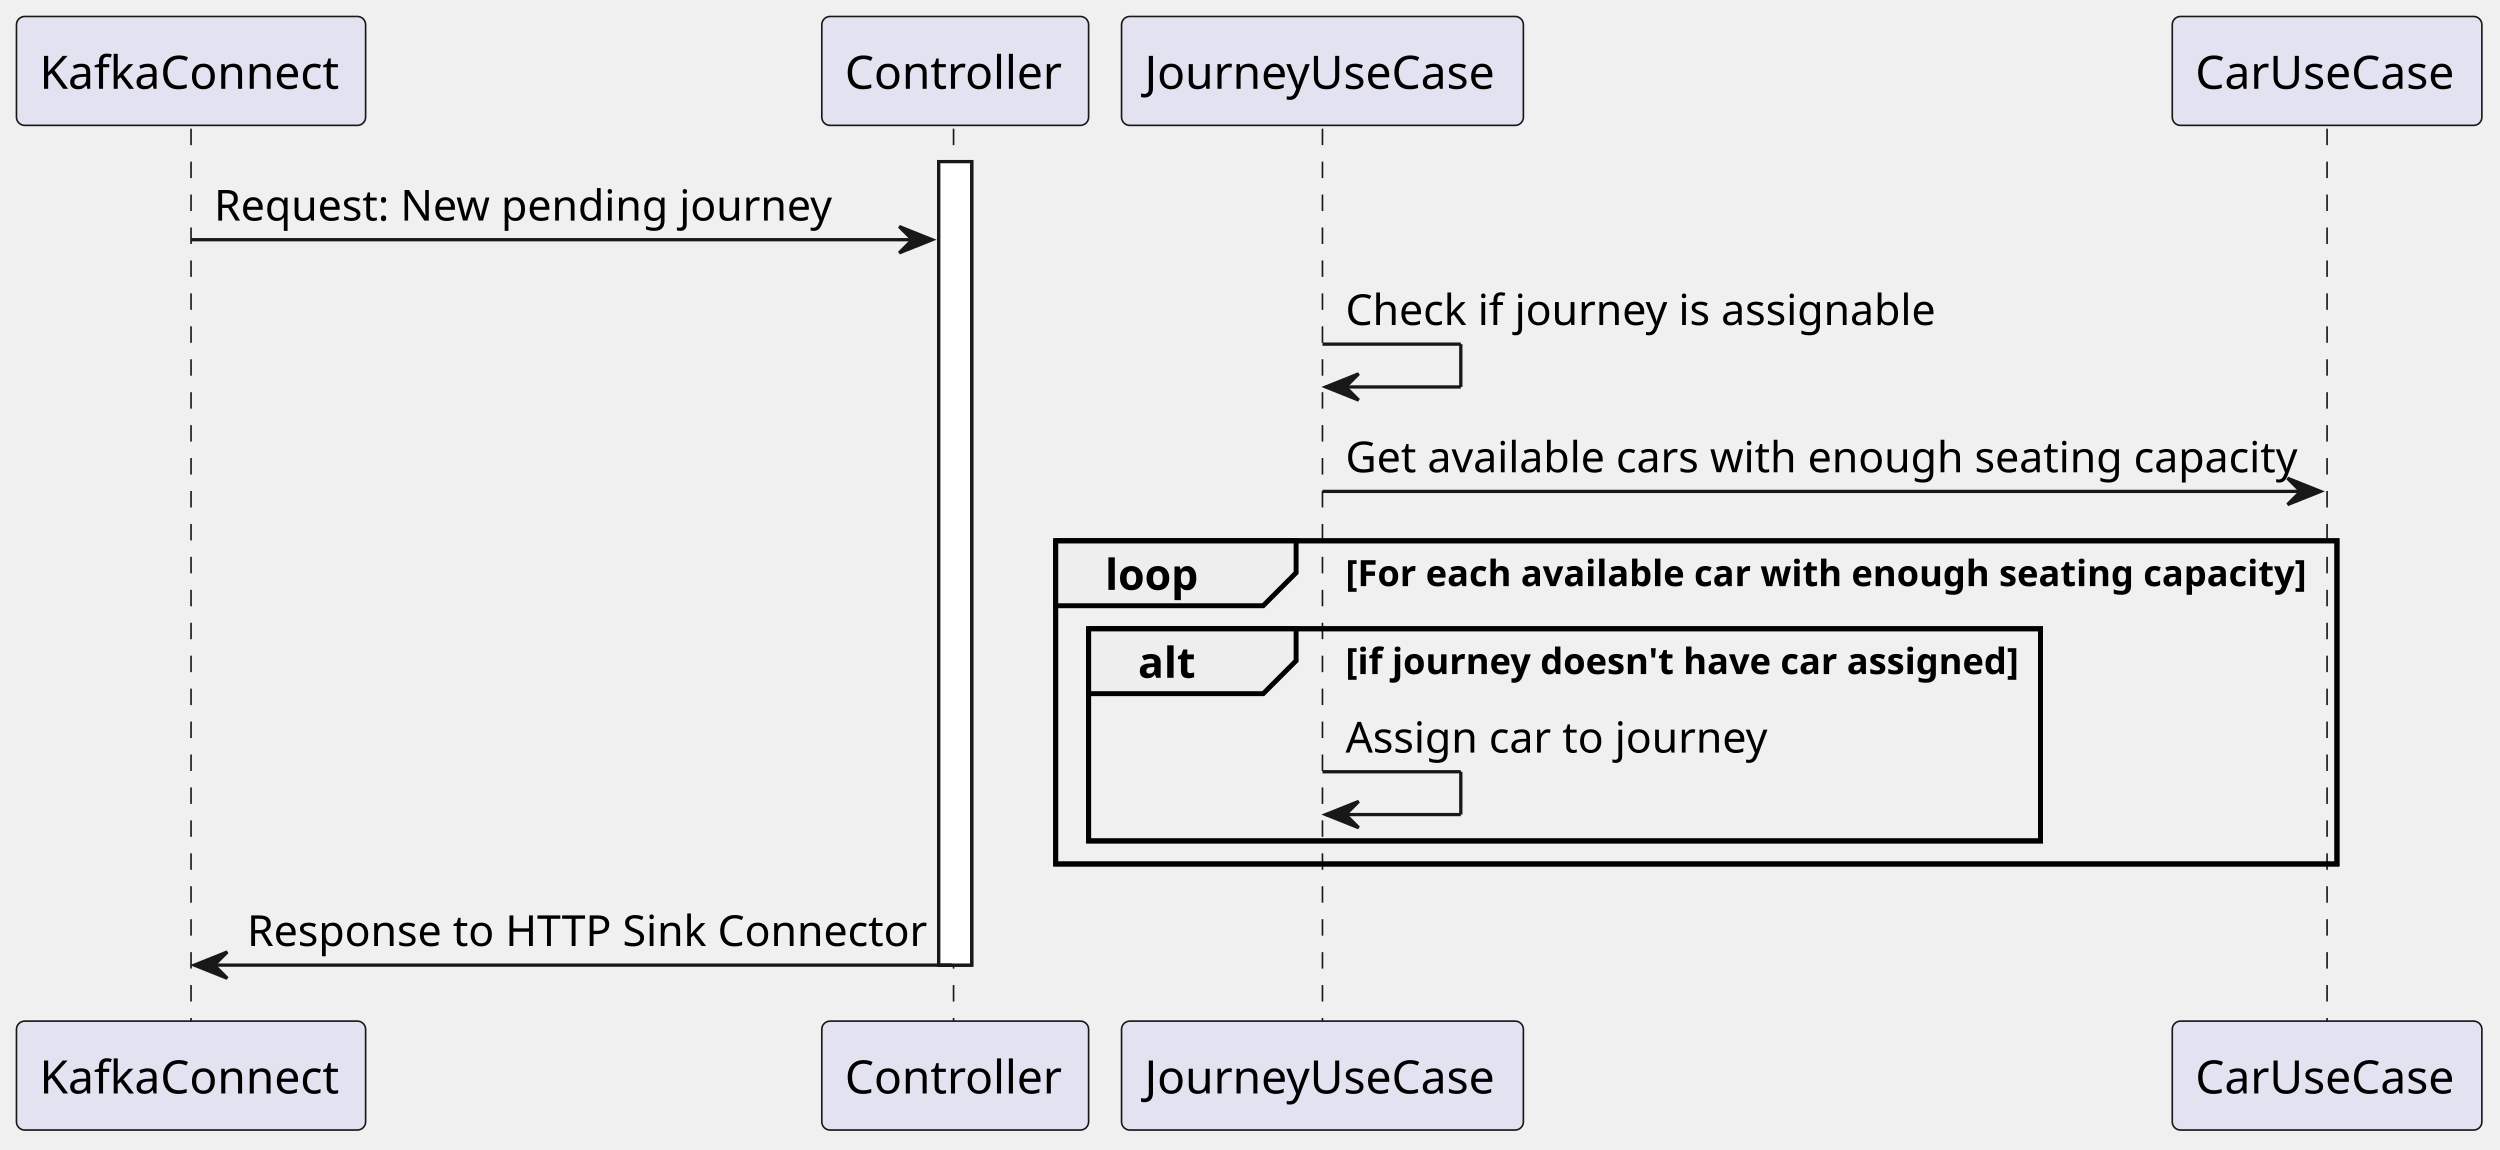
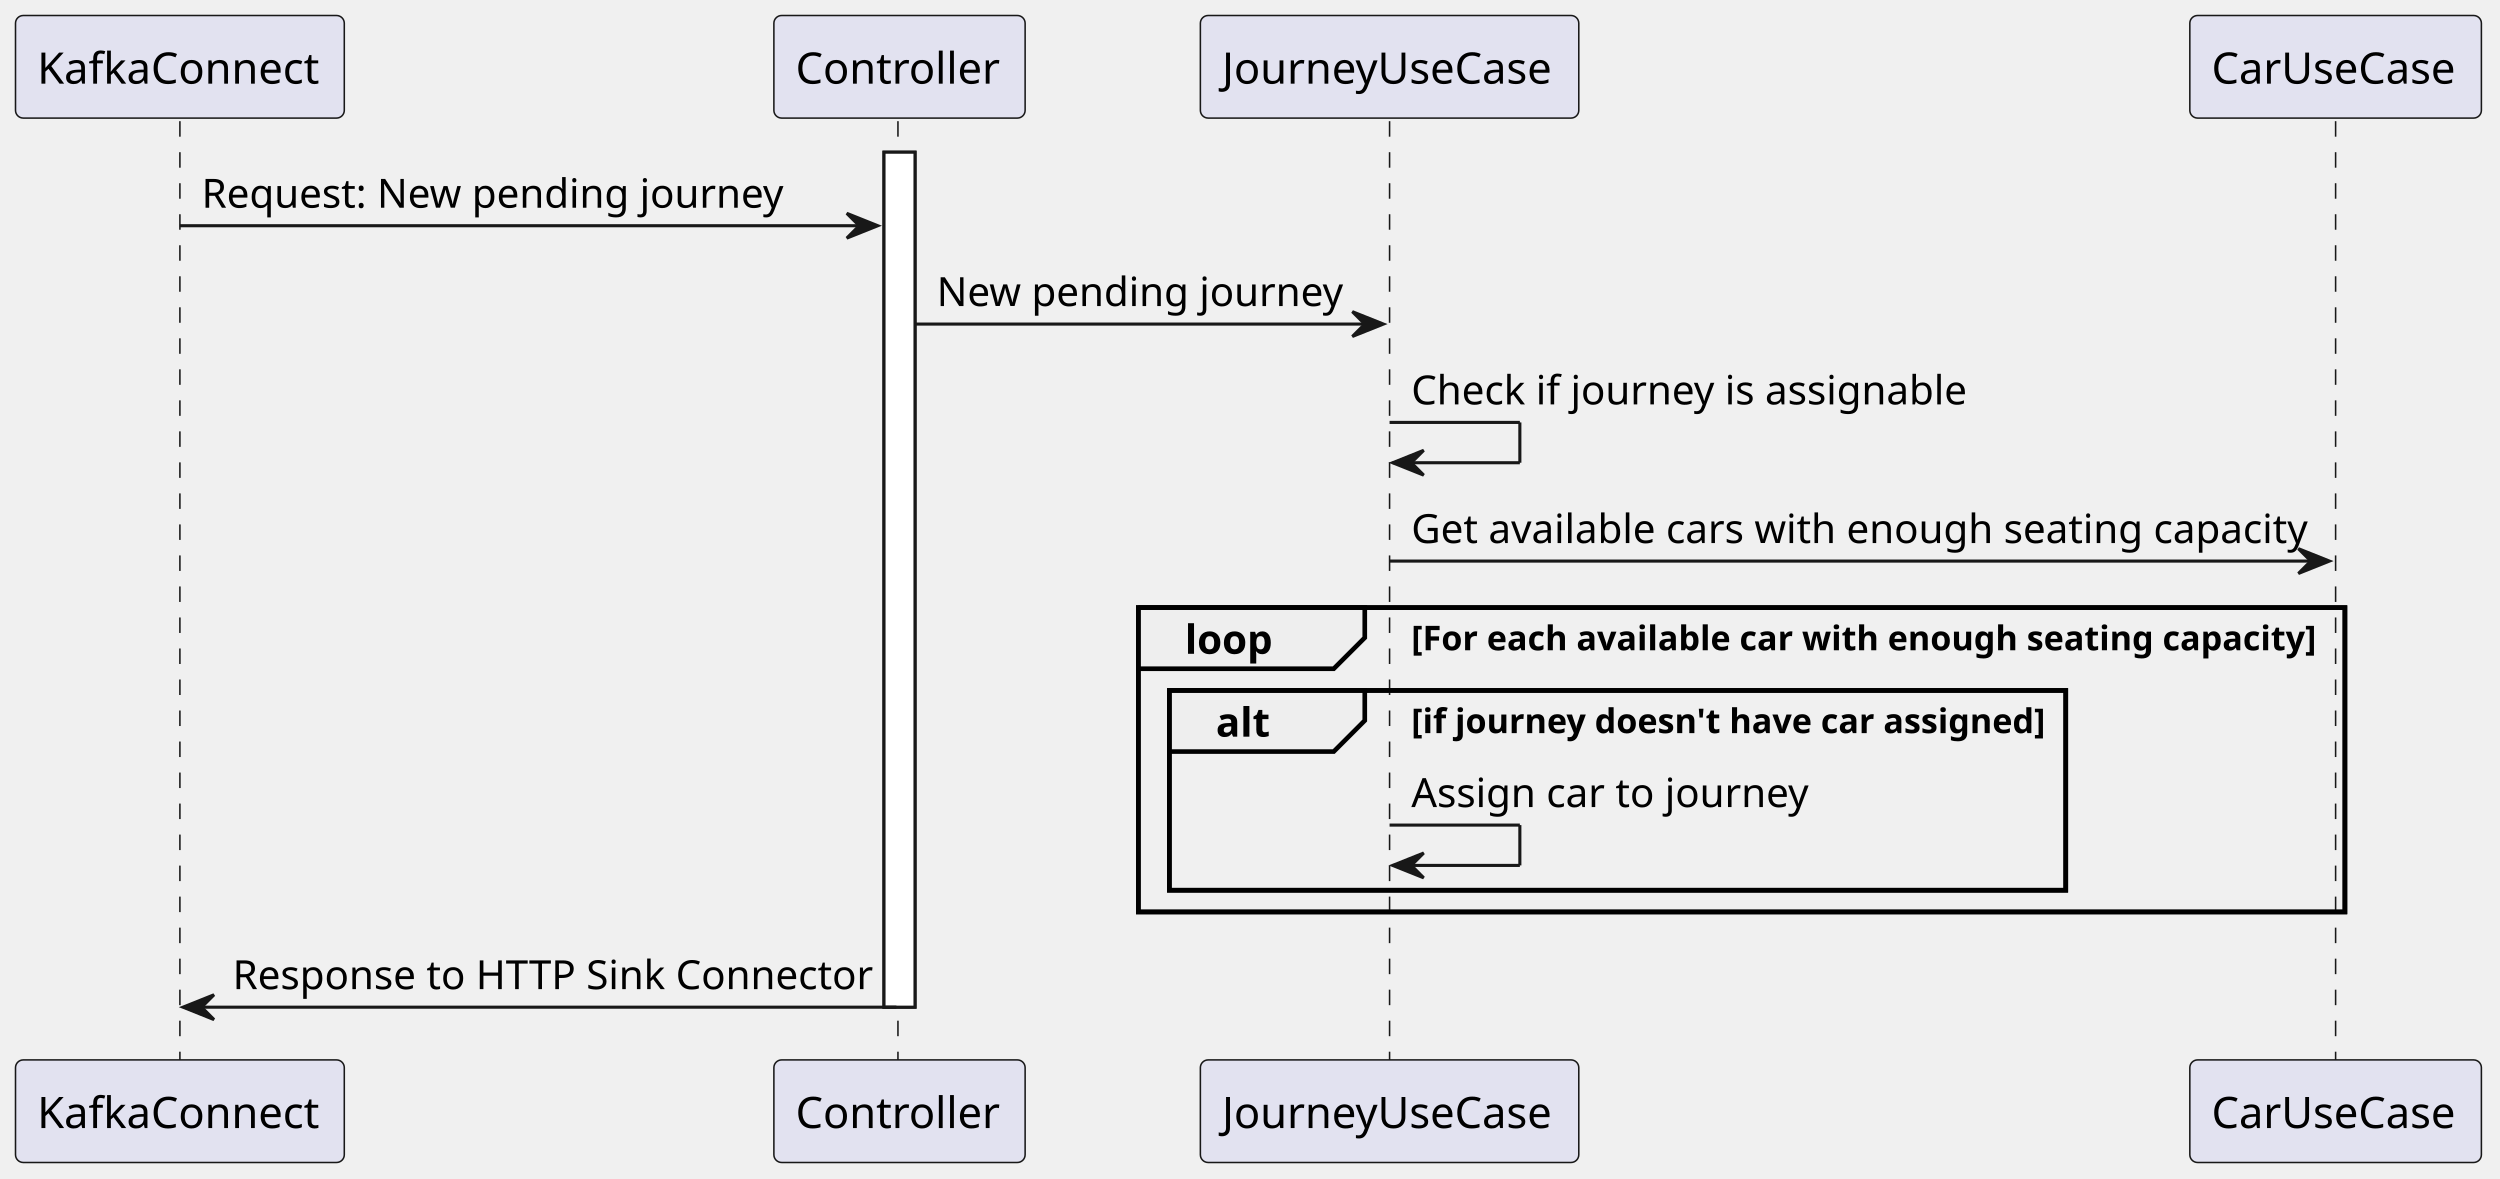
- <svg xmlns="http://www.w3.org/2000/svg" contentStyleType="text/css" height="349px" preserveAspectRatio="none" style="width:759px;height:349px;background:#FFFFFF;" version="1.1" viewBox="0 0 759 349" width="759px" zoomAndPan="magnify">
+ <svg xmlns="http://www.w3.org/2000/svg" contentStyleType="text/css" height="380px" preserveAspectRatio="none" style="width:806px;height:380px;background:#FFFFFF;" version="1.1" viewBox="0 0 806 380" width="806px" zoomAndPan="magnify">
  <defs />
  <g>
-     <rect fill="#FFFFFF" height="243.942" style="stroke:#181818;stroke-width:1.0;" width="10" x="285" y="49.068" />
-     <rect fill="none" height="98.118" style="stroke:#000000;stroke-width:1.5;" width="389" x="320.5" y="164.186" />
-     <rect fill="none" height="64.412" style="stroke:#000000;stroke-width:1.5;" width="289" x="330.5" y="190.892" />
-     <line style="stroke:#181818;stroke-width:0.5;stroke-dasharray:5.0,5.0;" x1="58" x2="58" y1="39.068" y2="311.01" />
-     <line style="stroke:#181818;stroke-width:0.5;stroke-dasharray:5.0,5.0;" x1="289.5" x2="289.5" y1="39.068" y2="311.01" />
-     <line style="stroke:#181818;stroke-width:0.5;stroke-dasharray:5.0,5.0;" x1="401.5" x2="401.5" y1="39.068" y2="311.01" />
-     <line style="stroke:#181818;stroke-width:0.5;stroke-dasharray:5.0,5.0;" x1="706.5" x2="706.5" y1="39.068" y2="311.01" />
+     <rect fill="#FFFFFF" height="275.648" style="stroke:#181818;stroke-width:1.0;" width="10" x="285" y="49.068" />
+     <rect fill="none" height="98.118" style="stroke:#000000;stroke-width:1.5;" width="389" x="367" y="195.892" />
+     <rect fill="none" height="64.412" style="stroke:#000000;stroke-width:1.5;" width="289" x="377" y="222.598" />
+     <line style="stroke:#181818;stroke-width:0.5;stroke-dasharray:5.0,5.0;" x1="58" x2="58" y1="39.068" y2="342.716" />
+     <line style="stroke:#181818;stroke-width:0.5;stroke-dasharray:5.0,5.0;" x1="289.5" x2="289.5" y1="39.068" y2="342.716" />
+     <line style="stroke:#181818;stroke-width:0.5;stroke-dasharray:5.0,5.0;" x1="448" x2="448" y1="39.068" y2="342.716" />
+     <line style="stroke:#181818;stroke-width:0.5;stroke-dasharray:5.0,5.0;" x1="753" x2="753" y1="39.068" y2="342.716" />
    <rect fill="#E2E2F0" height="33.068" rx="2.5" ry="2.5" style="stroke:#181818;stroke-width:0.5;" width="106" x="5" y="5" />
    <text fill="#000000" font-family="sans-serif" font-size="14" lengthAdjust="spacing" textLength="92" x="12" y="26.966">KafkaConnect</text>
-     <rect fill="#E2E2F0" height="33.068" rx="2.5" ry="2.5" style="stroke:#181818;stroke-width:0.5;" width="106" x="5" y="310.01" />
-     <text fill="#000000" font-family="sans-serif" font-size="14" lengthAdjust="spacing" textLength="92" x="12" y="331.976">KafkaConnect</text>
+     <rect fill="#E2E2F0" height="33.068" rx="2.5" ry="2.5" style="stroke:#181818;stroke-width:0.5;" width="106" x="5" y="341.716" />
+     <text fill="#000000" font-family="sans-serif" font-size="14" lengthAdjust="spacing" textLength="92" x="12" y="363.682">KafkaConnect</text>
    <rect fill="#E2E2F0" height="33.068" rx="2.5" ry="2.5" style="stroke:#181818;stroke-width:0.5;" width="81" x="249.5" y="5" />
    <text fill="#000000" font-family="sans-serif" font-size="14" lengthAdjust="spacing" textLength="67" x="256.5" y="26.966">Controller</text>
-     <rect fill="#E2E2F0" height="33.068" rx="2.5" ry="2.5" style="stroke:#181818;stroke-width:0.5;" width="81" x="249.5" y="310.01" />
-     <text fill="#000000" font-family="sans-serif" font-size="14" lengthAdjust="spacing" textLength="67" x="256.5" y="331.976">Controller</text>
-     <rect fill="#E2E2F0" height="33.068" rx="2.5" ry="2.5" style="stroke:#181818;stroke-width:0.5;" width="122" x="340.5" y="5" />
-     <text fill="#000000" font-family="sans-serif" font-size="14" lengthAdjust="spacing" textLength="108" x="347.5" y="26.966">JourneyUseCase</text>
-     <rect fill="#E2E2F0" height="33.068" rx="2.5" ry="2.5" style="stroke:#181818;stroke-width:0.5;" width="122" x="340.5" y="310.01" />
-     <text fill="#000000" font-family="sans-serif" font-size="14" lengthAdjust="spacing" textLength="108" x="347.5" y="331.976">JourneyUseCase</text>
-     <rect fill="#E2E2F0" height="33.068" rx="2.5" ry="2.5" style="stroke:#181818;stroke-width:0.5;" width="94" x="659.5" y="5" />
-     <text fill="#000000" font-family="sans-serif" font-size="14" lengthAdjust="spacing" textLength="80" x="666.5" y="26.966">CarUseCase</text>
-     <rect fill="#E2E2F0" height="33.068" rx="2.5" ry="2.5" style="stroke:#181818;stroke-width:0.5;" width="94" x="659.5" y="310.01" />
-     <text fill="#000000" font-family="sans-serif" font-size="14" lengthAdjust="spacing" textLength="80" x="666.5" y="331.976">CarUseCase</text>
-     <rect fill="#FFFFFF" height="243.942" style="stroke:#181818;stroke-width:1.0;" width="10" x="285" y="49.068" />
+     <rect fill="#E2E2F0" height="33.068" rx="2.5" ry="2.5" style="stroke:#181818;stroke-width:0.5;" width="81" x="249.5" y="341.716" />
+     <text fill="#000000" font-family="sans-serif" font-size="14" lengthAdjust="spacing" textLength="67" x="256.5" y="363.682">Controller</text>
+     <rect fill="#E2E2F0" height="33.068" rx="2.5" ry="2.5" style="stroke:#181818;stroke-width:0.5;" width="122" x="387" y="5" />
+     <text fill="#000000" font-family="sans-serif" font-size="14" lengthAdjust="spacing" textLength="108" x="394" y="26.966">JourneyUseCase</text>
+     <rect fill="#E2E2F0" height="33.068" rx="2.5" ry="2.5" style="stroke:#181818;stroke-width:0.5;" width="122" x="387" y="341.716" />
+     <text fill="#000000" font-family="sans-serif" font-size="14" lengthAdjust="spacing" textLength="108" x="394" y="363.682">JourneyUseCase</text>
+     <rect fill="#E2E2F0" height="33.068" rx="2.5" ry="2.5" style="stroke:#181818;stroke-width:0.5;" width="94" x="706" y="5" />
+     <text fill="#000000" font-family="sans-serif" font-size="14" lengthAdjust="spacing" textLength="80" x="713" y="26.966">CarUseCase</text>
+     <rect fill="#E2E2F0" height="33.068" rx="2.5" ry="2.5" style="stroke:#181818;stroke-width:0.5;" width="94" x="706" y="341.716" />
+     <text fill="#000000" font-family="sans-serif" font-size="14" lengthAdjust="spacing" textLength="80" x="713" y="363.682">CarUseCase</text>
+     <rect fill="#FFFFFF" height="275.648" style="stroke:#181818;stroke-width:1.0;" width="10" x="285" y="49.068" />
    <polygon fill="#181818" points="273,68.774,283,72.774,273,76.774,277,72.774" style="stroke:#181818;stroke-width:1.0;" />
    <line style="stroke:#181818;stroke-width:1.0;" x1="58" x2="279" y1="72.774" y2="72.774" />
    <text fill="#000000" font-family="sans-serif" font-size="13" lengthAdjust="spacing" textLength="184" x="65" y="66.965">Request: New pending journey</text>
-     <line style="stroke:#181818;stroke-width:1.0;" x1="401.5" x2="443.5" y1="104.48" y2="104.48" />
-     <line style="stroke:#181818;stroke-width:1.0;" x1="443.5" x2="443.5" y1="104.48" y2="117.48" />
-     <line style="stroke:#181818;stroke-width:1.0;" x1="402.5" x2="443.5" y1="117.48" y2="117.48" />
-     <polygon fill="#181818" points="412.5,113.48,402.5,117.48,412.5,121.48,408.5,117.48" style="stroke:#181818;stroke-width:1.0;" />
-     <text fill="#000000" font-family="sans-serif" font-size="13" lengthAdjust="spacing" textLength="173" x="408.5" y="98.671">Check if journey is assignable</text>
-     <polygon fill="#181818" points="694.5,145.186,704.5,149.186,694.5,153.186,698.5,149.186" style="stroke:#181818;stroke-width:1.0;" />
-     <line style="stroke:#181818;stroke-width:1.0;" x1="401.5" x2="700.5" y1="149.186" y2="149.186" />
-     <text fill="#000000" font-family="sans-serif" font-size="13" lengthAdjust="spacing" textLength="281" x="408.5" y="143.377">Get available cars with enough seating capacity</text>
-     <path d="M320.5,164.186 L393.5,164.186 L393.5,173.892 L383.5,183.892 L320.5,183.892 L320.5,164.186 " fill="#EEEEEE" style="stroke:#000000;stroke-width:1.5;" />
-     <rect fill="none" height="98.118" style="stroke:#000000;stroke-width:1.5;" width="389" x="320.5" y="164.186" />
-     <text fill="#000000" font-family="sans-serif" font-size="13" font-weight="bold" lengthAdjust="spacing" textLength="28" x="335.5" y="179.083">loop</text>
-     <text fill="#000000" font-family="sans-serif" font-size="11" font-weight="bold" lengthAdjust="spacing" textLength="296" x="408.5" y="177.945">[For each available car with enough seating capacity]</text>
-     <path d="M330.5,190.892 L393.5,190.892 L393.5,200.598 L383.5,210.598 L330.5,210.598 L330.5,190.892 " fill="#EEEEEE" style="stroke:#000000;stroke-width:1.5;" />
-     <rect fill="none" height="64.412" style="stroke:#000000;stroke-width:1.5;" width="289" x="330.5" y="190.892" />
-     <text fill="#000000" font-family="sans-serif" font-size="13" font-weight="bold" lengthAdjust="spacing" textLength="18" x="345.5" y="205.789">alt</text>
-     <text fill="#000000" font-family="sans-serif" font-size="11" font-weight="bold" lengthAdjust="spacing" textLength="206" x="408.5" y="204.651">[if journey doesn't have car assigned]</text>
-     <line style="stroke:#181818;stroke-width:1.0;" x1="401.5" x2="443.5" y1="234.304" y2="234.304" />
-     <line style="stroke:#181818;stroke-width:1.0;" x1="443.5" x2="443.5" y1="234.304" y2="247.304" />
-     <line style="stroke:#181818;stroke-width:1.0;" x1="402.5" x2="443.5" y1="247.304" y2="247.304" />
-     <polygon fill="#181818" points="412.5,243.304,402.5,247.304,412.5,251.304,408.5,247.304" style="stroke:#181818;stroke-width:1.0;" />
-     <text fill="#000000" font-family="sans-serif" font-size="13" lengthAdjust="spacing" textLength="125" x="408.5" y="228.495">Assign car to journey</text>
-     <polygon fill="#181818" points="69,289.01,59,293.01,69,297.01,65,293.01" style="stroke:#181818;stroke-width:1.0;" />
-     <line style="stroke:#181818;stroke-width:1.0;" x1="63" x2="289" y1="293.01" y2="293.01" />
-     <text fill="#000000" font-family="sans-serif" font-size="13" lengthAdjust="spacing" textLength="203" x="75" y="287.201">Response to HTTP Sink Connector</text>
+     <polygon fill="#181818" points="436,100.48,446,104.48,436,108.48,440,104.48" style="stroke:#181818;stroke-width:1.0;" />
+     <line style="stroke:#181818;stroke-width:1.0;" x1="295" x2="442" y1="104.48" y2="104.48" />
+     <text fill="#000000" font-family="sans-serif" font-size="13" lengthAdjust="spacing" textLength="129" x="302" y="98.671">New pending journey</text>
+     <line style="stroke:#181818;stroke-width:1.0;" x1="448" x2="490" y1="136.186" y2="136.186" />
+     <line style="stroke:#181818;stroke-width:1.0;" x1="490" x2="490" y1="136.186" y2="149.186" />
+     <line style="stroke:#181818;stroke-width:1.0;" x1="449" x2="490" y1="149.186" y2="149.186" />
+     <polygon fill="#181818" points="459,145.186,449,149.186,459,153.186,455,149.186" style="stroke:#181818;stroke-width:1.0;" />
+     <text fill="#000000" font-family="sans-serif" font-size="13" lengthAdjust="spacing" textLength="173" x="455" y="130.377">Check if journey is assignable</text>
+     <polygon fill="#181818" points="741,176.892,751,180.892,741,184.892,745,180.892" style="stroke:#181818;stroke-width:1.0;" />
+     <line style="stroke:#181818;stroke-width:1.0;" x1="448" x2="747" y1="180.892" y2="180.892" />
+     <text fill="#000000" font-family="sans-serif" font-size="13" lengthAdjust="spacing" textLength="281" x="455" y="175.083">Get available cars with enough seating capacity</text>
+     <path d="M367,195.892 L440,195.892 L440,205.598 L430,215.598 L367,215.598 L367,195.892 " fill="#EEEEEE" style="stroke:#000000;stroke-width:1.5;" />
+     <rect fill="none" height="98.118" style="stroke:#000000;stroke-width:1.5;" width="389" x="367" y="195.892" />
+     <text fill="#000000" font-family="sans-serif" font-size="13" font-weight="bold" lengthAdjust="spacing" textLength="28" x="382" y="210.789">loop</text>
+     <text fill="#000000" font-family="sans-serif" font-size="11" font-weight="bold" lengthAdjust="spacing" textLength="296" x="455" y="209.651">[For each available car with enough seating capacity]</text>
+     <path d="M377,222.598 L440,222.598 L440,232.304 L430,242.304 L377,242.304 L377,222.598 " fill="#EEEEEE" style="stroke:#000000;stroke-width:1.5;" />
+     <rect fill="none" height="64.412" style="stroke:#000000;stroke-width:1.5;" width="289" x="377" y="222.598" />
+     <text fill="#000000" font-family="sans-serif" font-size="13" font-weight="bold" lengthAdjust="spacing" textLength="18" x="392" y="237.495">alt</text>
+     <text fill="#000000" font-family="sans-serif" font-size="11" font-weight="bold" lengthAdjust="spacing" textLength="206" x="455" y="236.357">[if journey doesn't have car assigned]</text>
+     <line style="stroke:#181818;stroke-width:1.0;" x1="448" x2="490" y1="266.01" y2="266.01" />
+     <line style="stroke:#181818;stroke-width:1.0;" x1="490" x2="490" y1="266.01" y2="279.01" />
+     <line style="stroke:#181818;stroke-width:1.0;" x1="449" x2="490" y1="279.01" y2="279.01" />
+     <polygon fill="#181818" points="459,275.01,449,279.01,459,283.01,455,279.01" style="stroke:#181818;stroke-width:1.0;" />
+     <text fill="#000000" font-family="sans-serif" font-size="13" lengthAdjust="spacing" textLength="125" x="455" y="260.201">Assign car to journey</text>
+     <polygon fill="#181818" points="69,320.716,59,324.716,69,328.716,65,324.716" style="stroke:#181818;stroke-width:1.0;" />
+     <line style="stroke:#181818;stroke-width:1.0;" x1="63" x2="289" y1="324.716" y2="324.716" />
+     <text fill="#000000" font-family="sans-serif" font-size="13" lengthAdjust="spacing" textLength="203" x="75" y="318.907">Response to HTTP Sink Connector</text>
  </g>
</svg>
